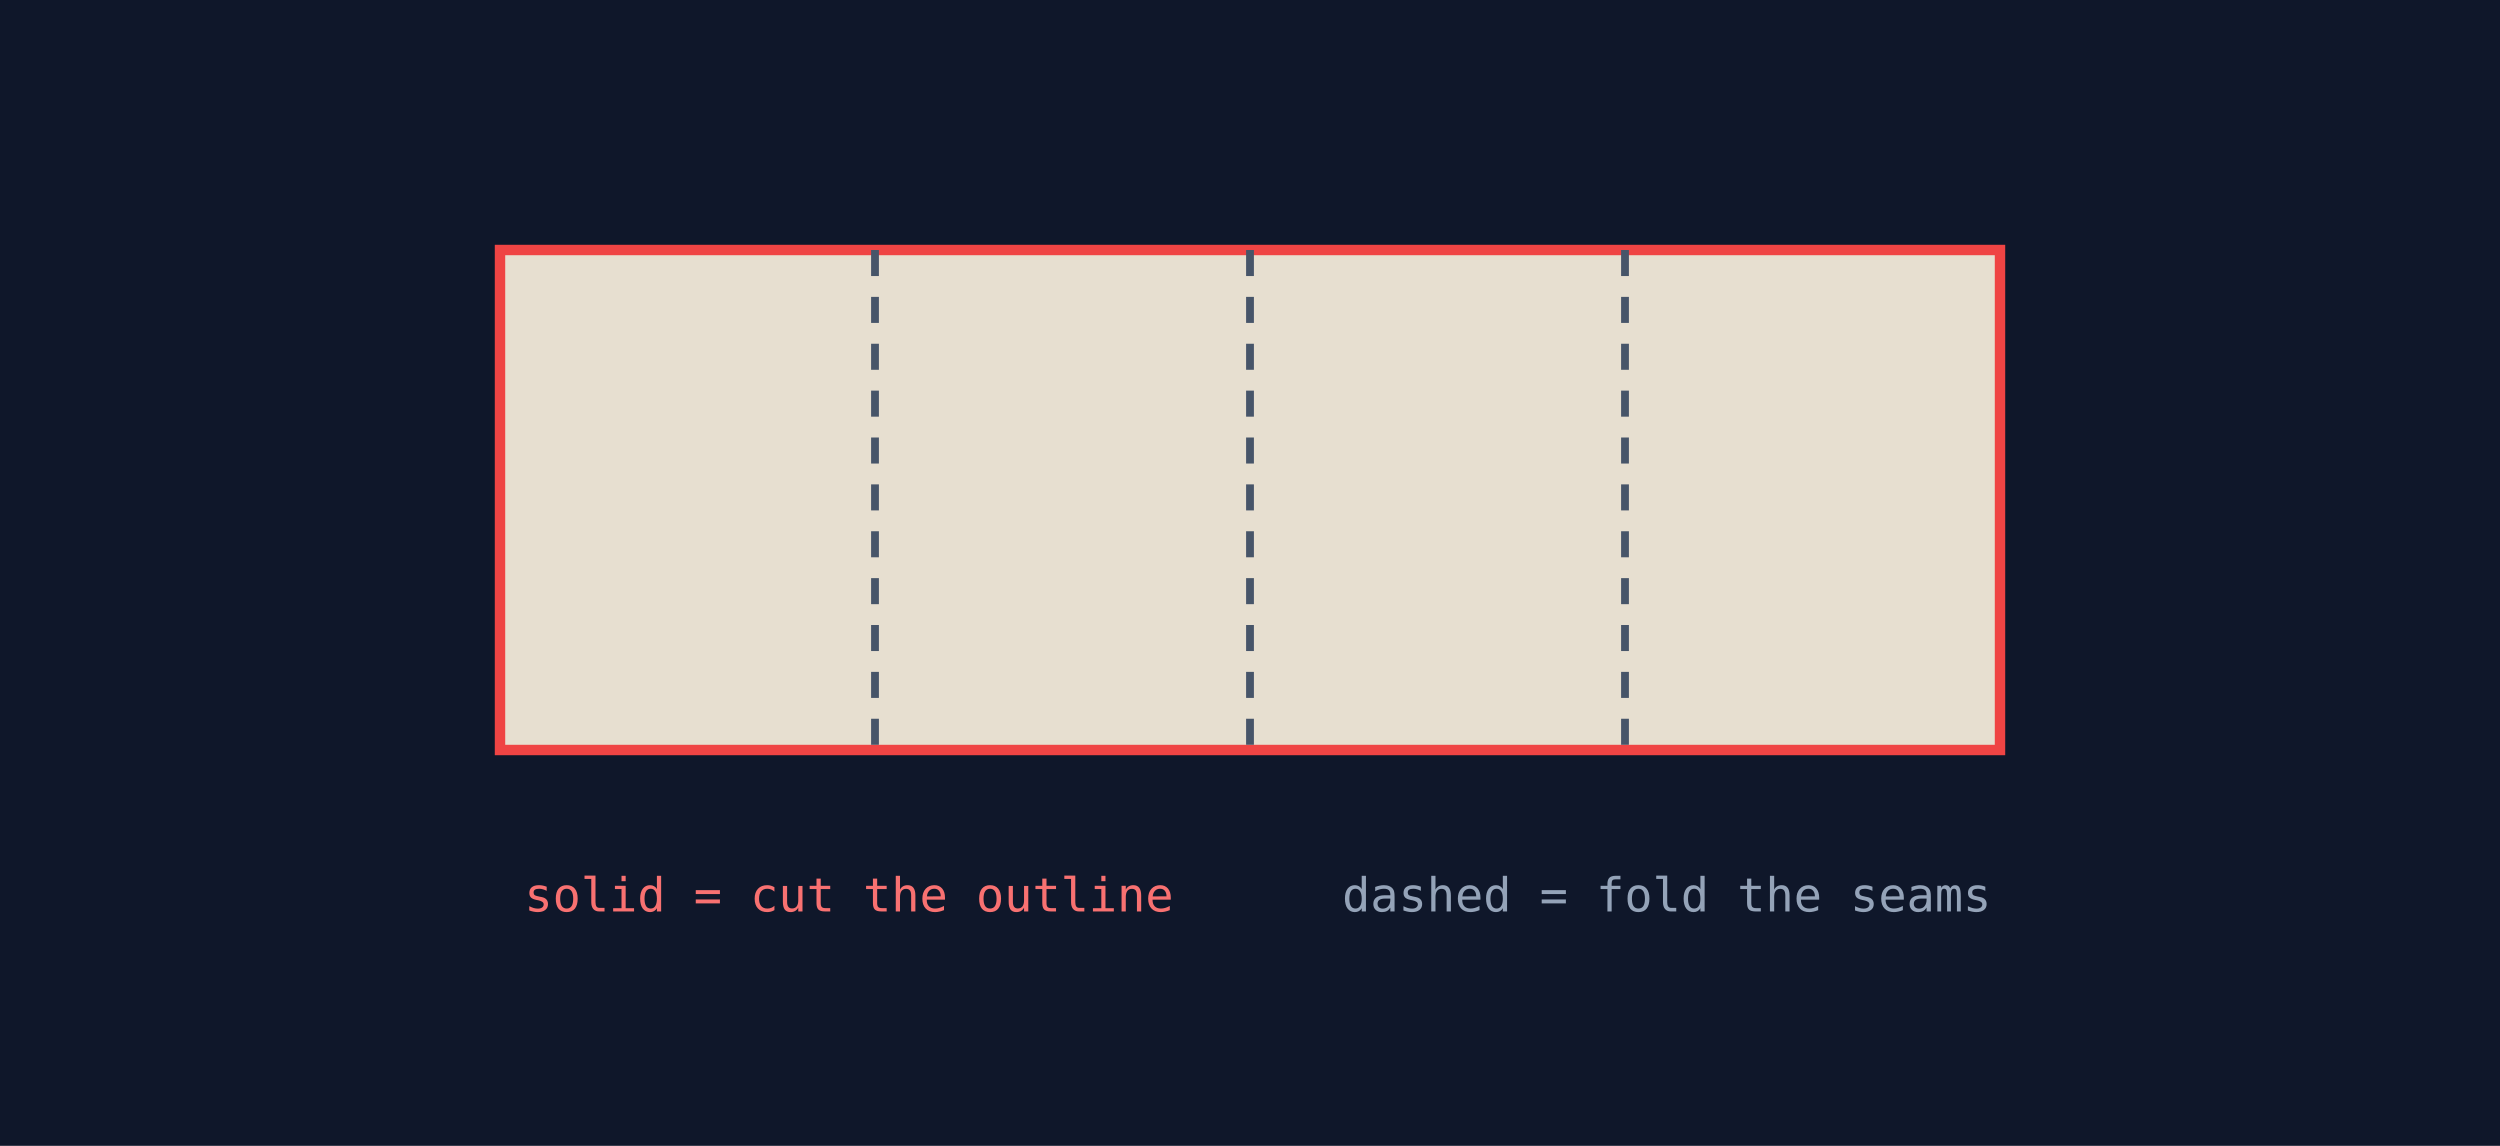
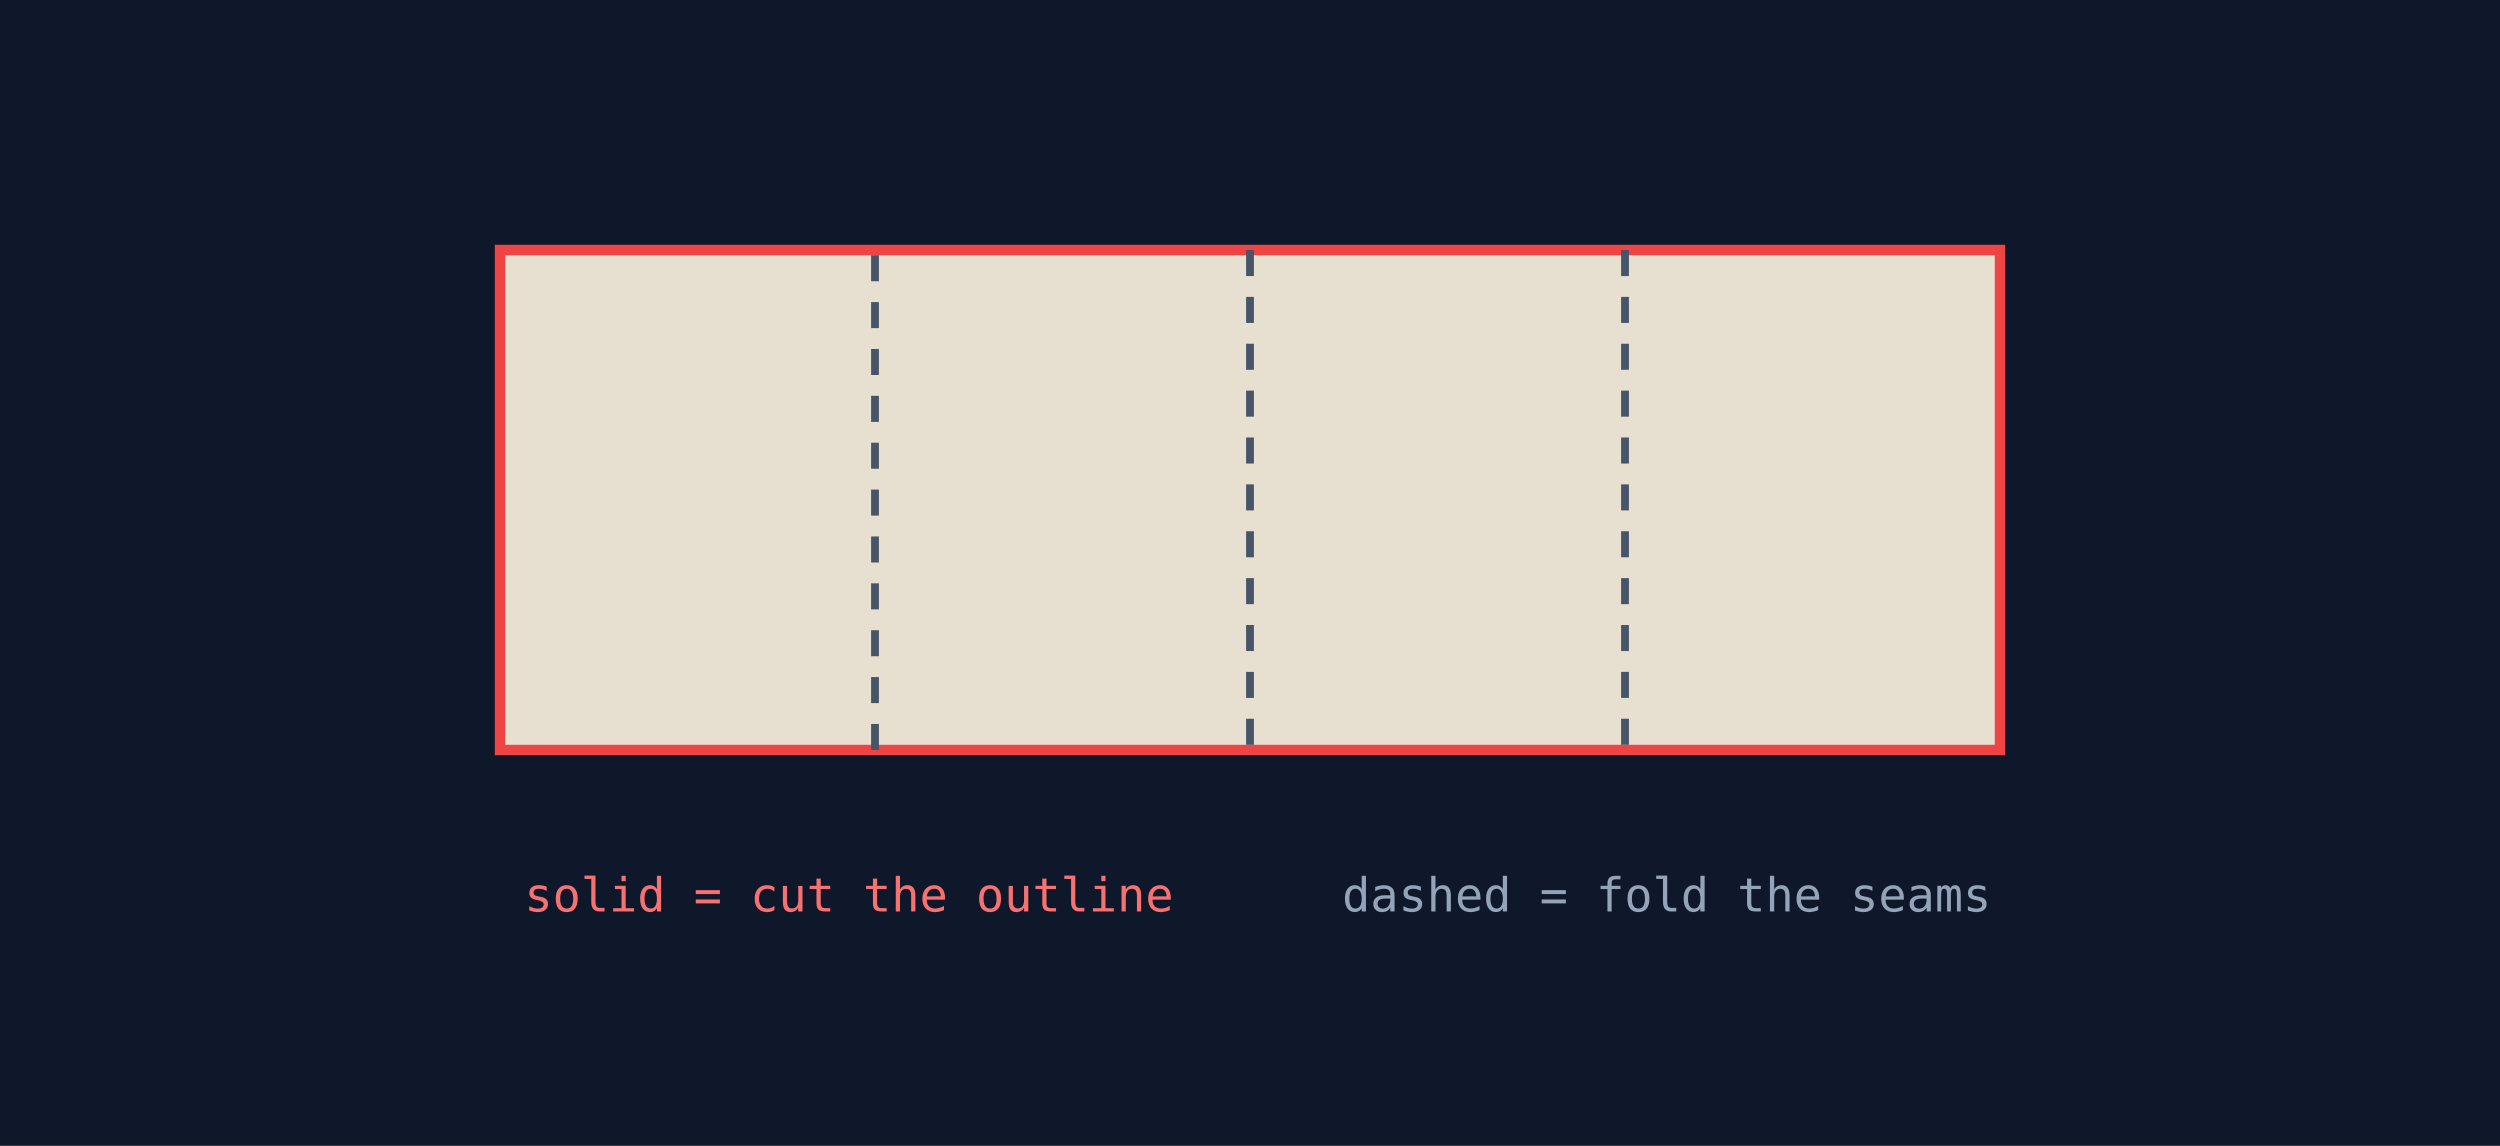
<svg xmlns="http://www.w3.org/2000/svg" viewBox="0 0 480 220" width="480" height="220">
  <path data-layer-name="bg" id="bg" d="M 0 0 l 480 0 l 0 220 l -480 0 z" fill="#0f172a" stroke="none" stroke-width="2" />
  <g data-layer-name="scene" id="scene">
    <path data-layer-name="panels" id="panels" d="M 96 48 m 72 0 l 72 0 l 0 96 l -72 0 l 0 -96 z M 96 48 m 144 0 l 72 0 l 0 96 l -72 0 l 0 -96 z M 96 48 m 216 0 l 72 0 v 96 l -72 0 l 0 -96 z M 96 48 m 72 96 l -72 0 l 0 -96 l 72 0 l 0 96 z" fill="#e7dfd0" stroke="none" stroke-width="2" />
    <path data-layer-name="cut-line" id="cut-line" d="M 96 48 h 288 v 96 h -288 z" fill="none" stroke="#ef4444" stroke-width="2" />
-     <path data-layer-name="fold-lines" id="fold-lines" d="M 240 48 l 0 96 M 312 48 l 0 96 M 168 48 l 0 96" fill="none" stroke="#475569" stroke-width="1.5" stroke-dasharray="5 4" />
+     <path data-layer-name="fold-lines" id="fold-lines" d="M 168 144 l 0 -96 M 240 48 l 0 96 M 312 48 l 0 96" fill="none" stroke="#475569" stroke-width="1.5" stroke-dasharray="5 4" />
    <text data-layer-name="cut-caption" id="cut-caption" x="163" y="175" font-family="monospace" font-size="9" fill="#f87171" text-anchor="middle">solid = cut the outline</text>
    <text data-layer-name="fold-caption" id="fold-caption" x="320" y="175" font-family="monospace" font-size="9" fill="#94a3b8" text-anchor="middle">dashed = fold the seams</text>
  </g>
</svg>
